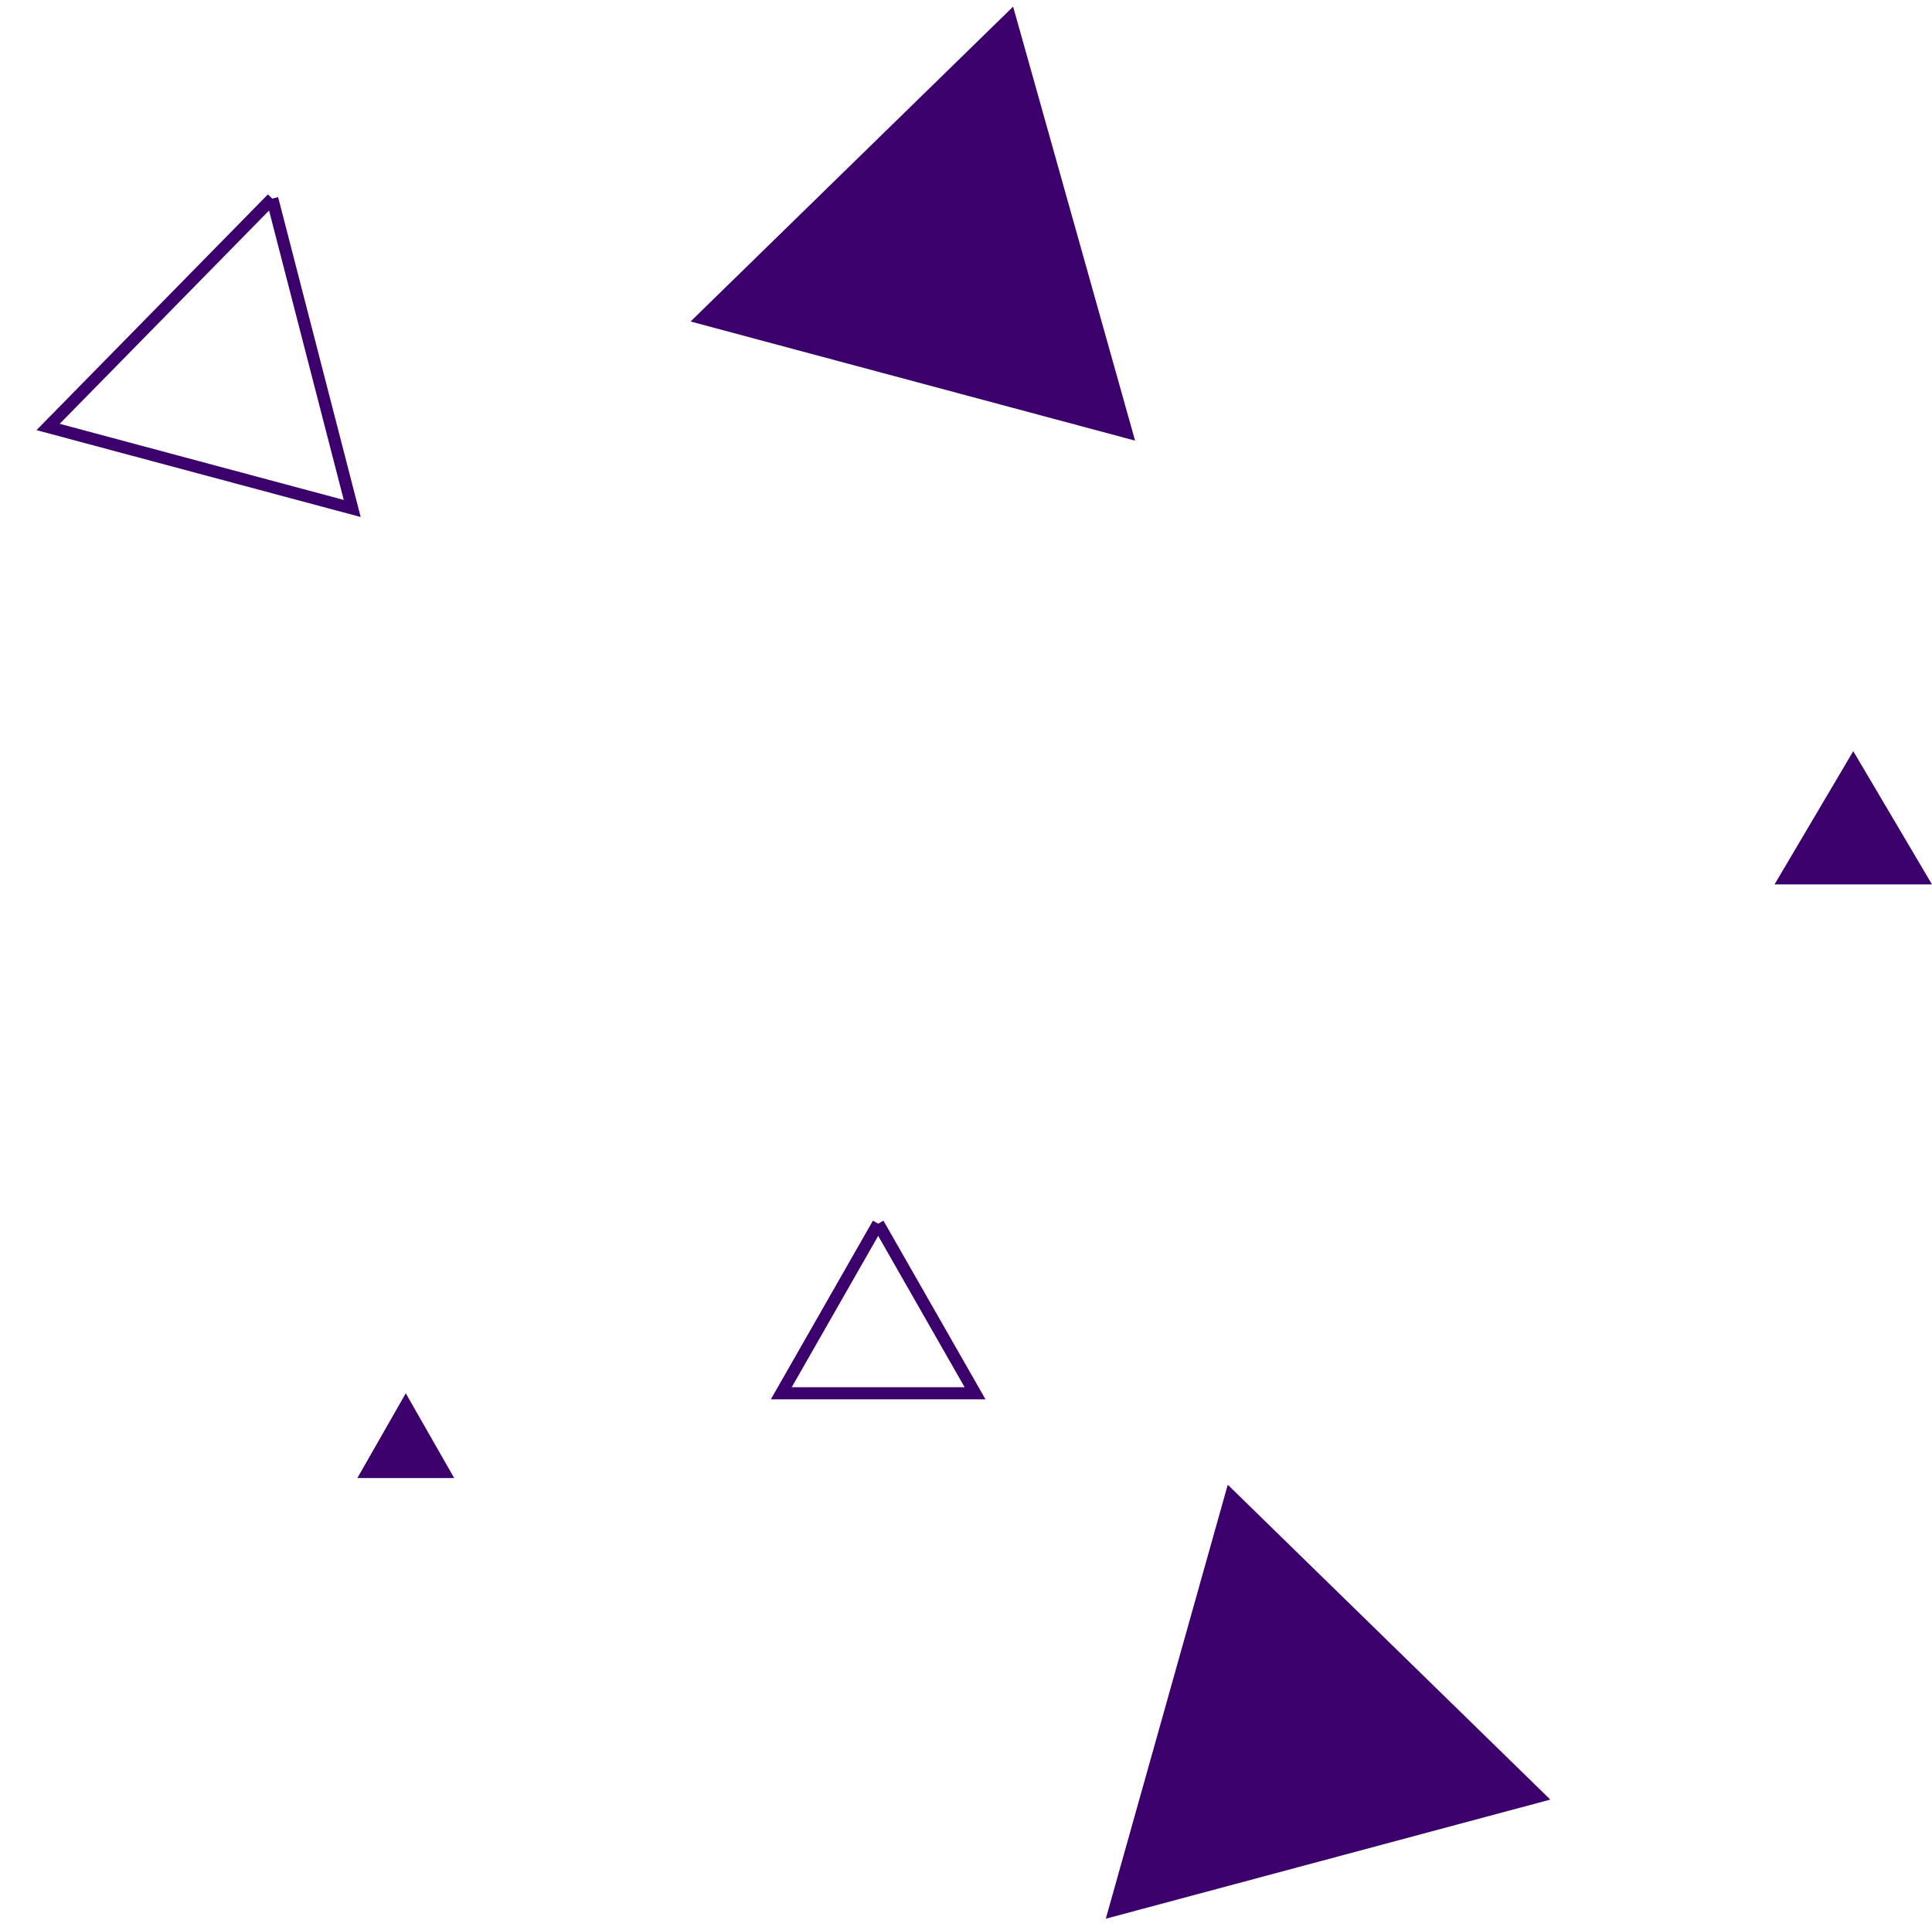
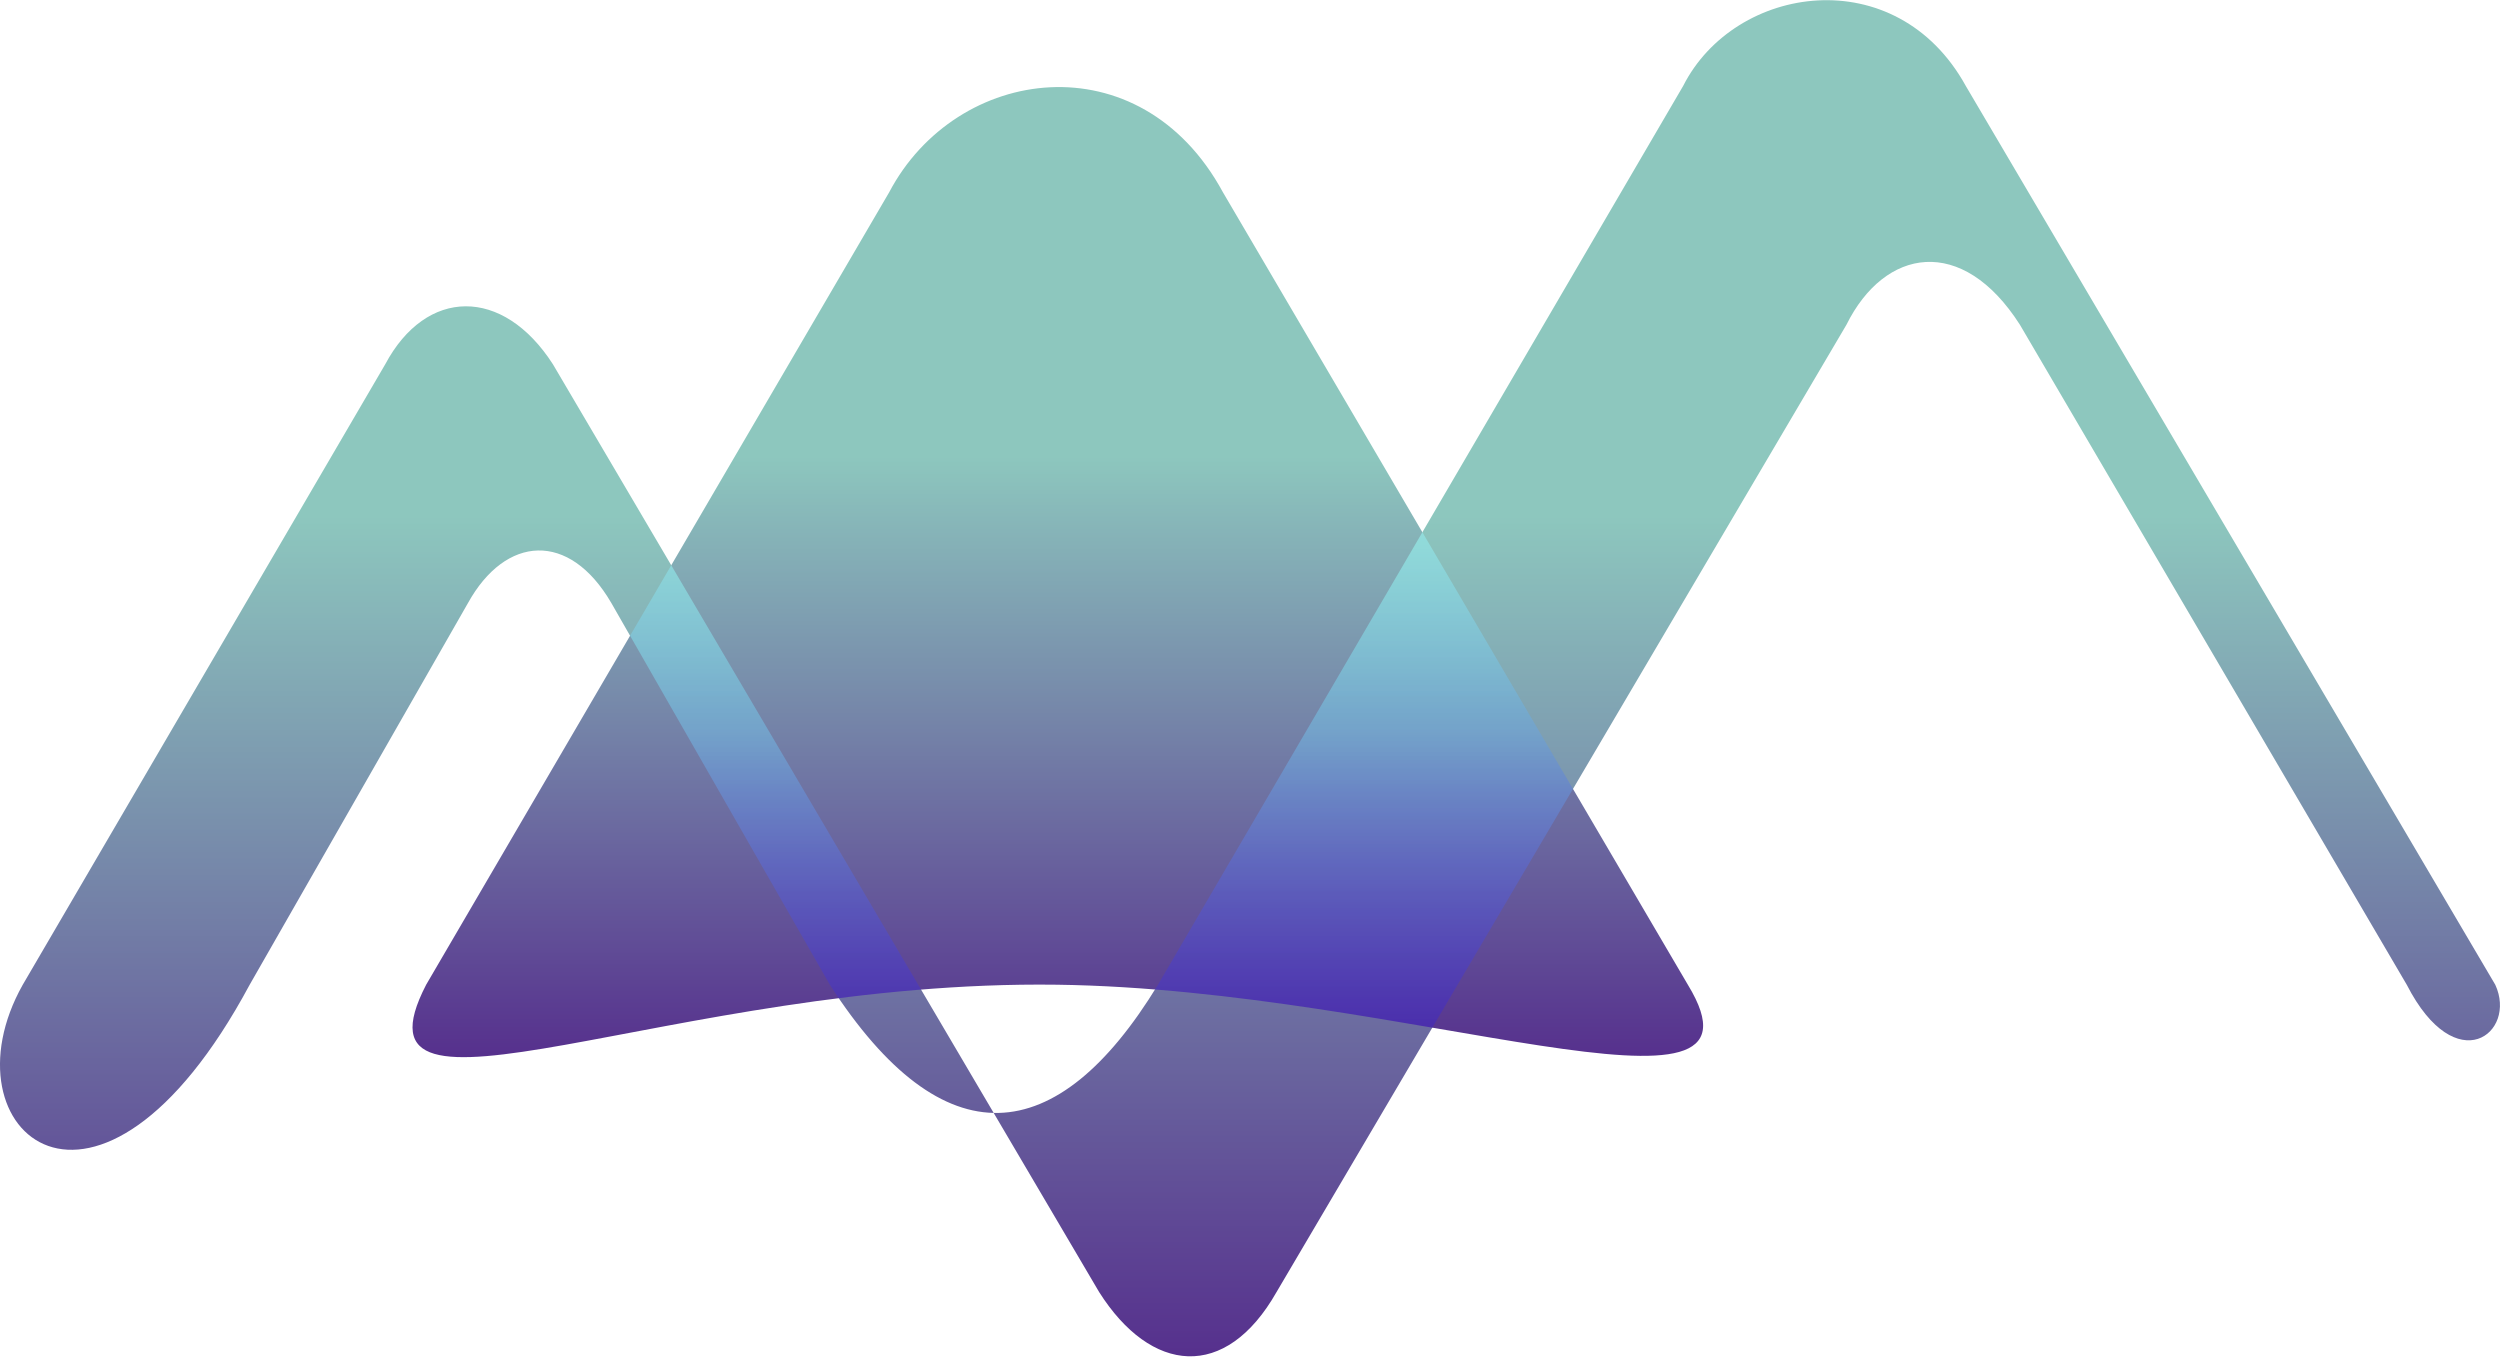
- <svg xmlns="http://www.w3.org/2000/svg" width="159.5" height="159">
-   <path fill="#3B006C" fill-rule="evenodd" d="M83.64.548L57.011 26.536l36.697 9.832L83.64.548M101.36 122.548l-10.068 35.821 36.697-9.833-26.629-25.988M153 62.001l-6.498 10.998h12.997L153 62.001M33.5 115.001l-3.999 6.998h7.998l-3.999-6.998" />
-   <path fill="#3B006C" fill-opacity="0" fill-rule="evenodd" stroke="#3B006C" d="M72.5 101.001l-7.998 13.997h15.996L72.5 101.001M22.476 16.394L3.97 35.242l25.108 6.727-6.602-25.575" />
+ <svg xmlns="http://www.w3.org/2000/svg" xmlns:xlink="http://www.w3.org/1999/xlink" viewBox="0 0 244.92 132.88">
+   <defs>
+     <style>.cls-1{isolation:isolate;}.cls-2,.cls-3{mix-blend-mode:hard-light;}.cls-2{fill:url(#linear-gradient);}.cls-3{fill:url(#linear-gradient-2);}</style>
+     <linearGradient id="linear-gradient" x1="122.46" y1="132.88" x2="122.46" gradientUnits="userSpaceOnUse">
+       <stop offset="0" stop-color="#56308d" />
+       <stop offset="0.62" stop-color="#8dc7be" />
+       <stop offset="0.74" stop-color="#8dc7be" />
+       <stop offset="1" stop-color="#8dc7be" />
+     </linearGradient>
+     <linearGradient id="linear-gradient-2" x1="103.63" y1="103.57" x2="103.63" y2="8.53" xlink:href="#linear-gradient" />
+   </defs>
+   <g class="cls-1">
+     <g id="Слой_2" data-name="Слой 2">
+       <g id="Layer_1" data-name="Layer 1">
+         <path class="cls-2" d="M244.46,96.48,192.59,8.43c-6.81-12.37-22.64-10-27.7,0L113.44,96.48c-9.88,16.21-21,17.26-32.14,0L59.9,59.09c-4.13-7.11-10.38-6.65-14.06,0L24.45,96.49c-14.88,27.7-30.3,14.37-22.23,0l35.52-60.8c4-7.51,11.52-7.64,16.43,0l53.51,90.89c5.07,8,12.39,8.78,17.38,0l55.83-94.76c3.74-7.54,11.34-8.87,17,0l37.9,64.66C240.62,105.9,246.63,101.19,244.46,96.48Z" />
+         <path class="cls-3" d="M165.36,96.48,119.81,18.84c-8.1-14.95-26.12-12.49-32.7,0L41.75,96.47c-8.39,16.22,24-.5,61.81,0C138,96.94,174.76,111.91,165.36,96.48Z" />
+       </g>
+     </g>
+   </g>
</svg>
